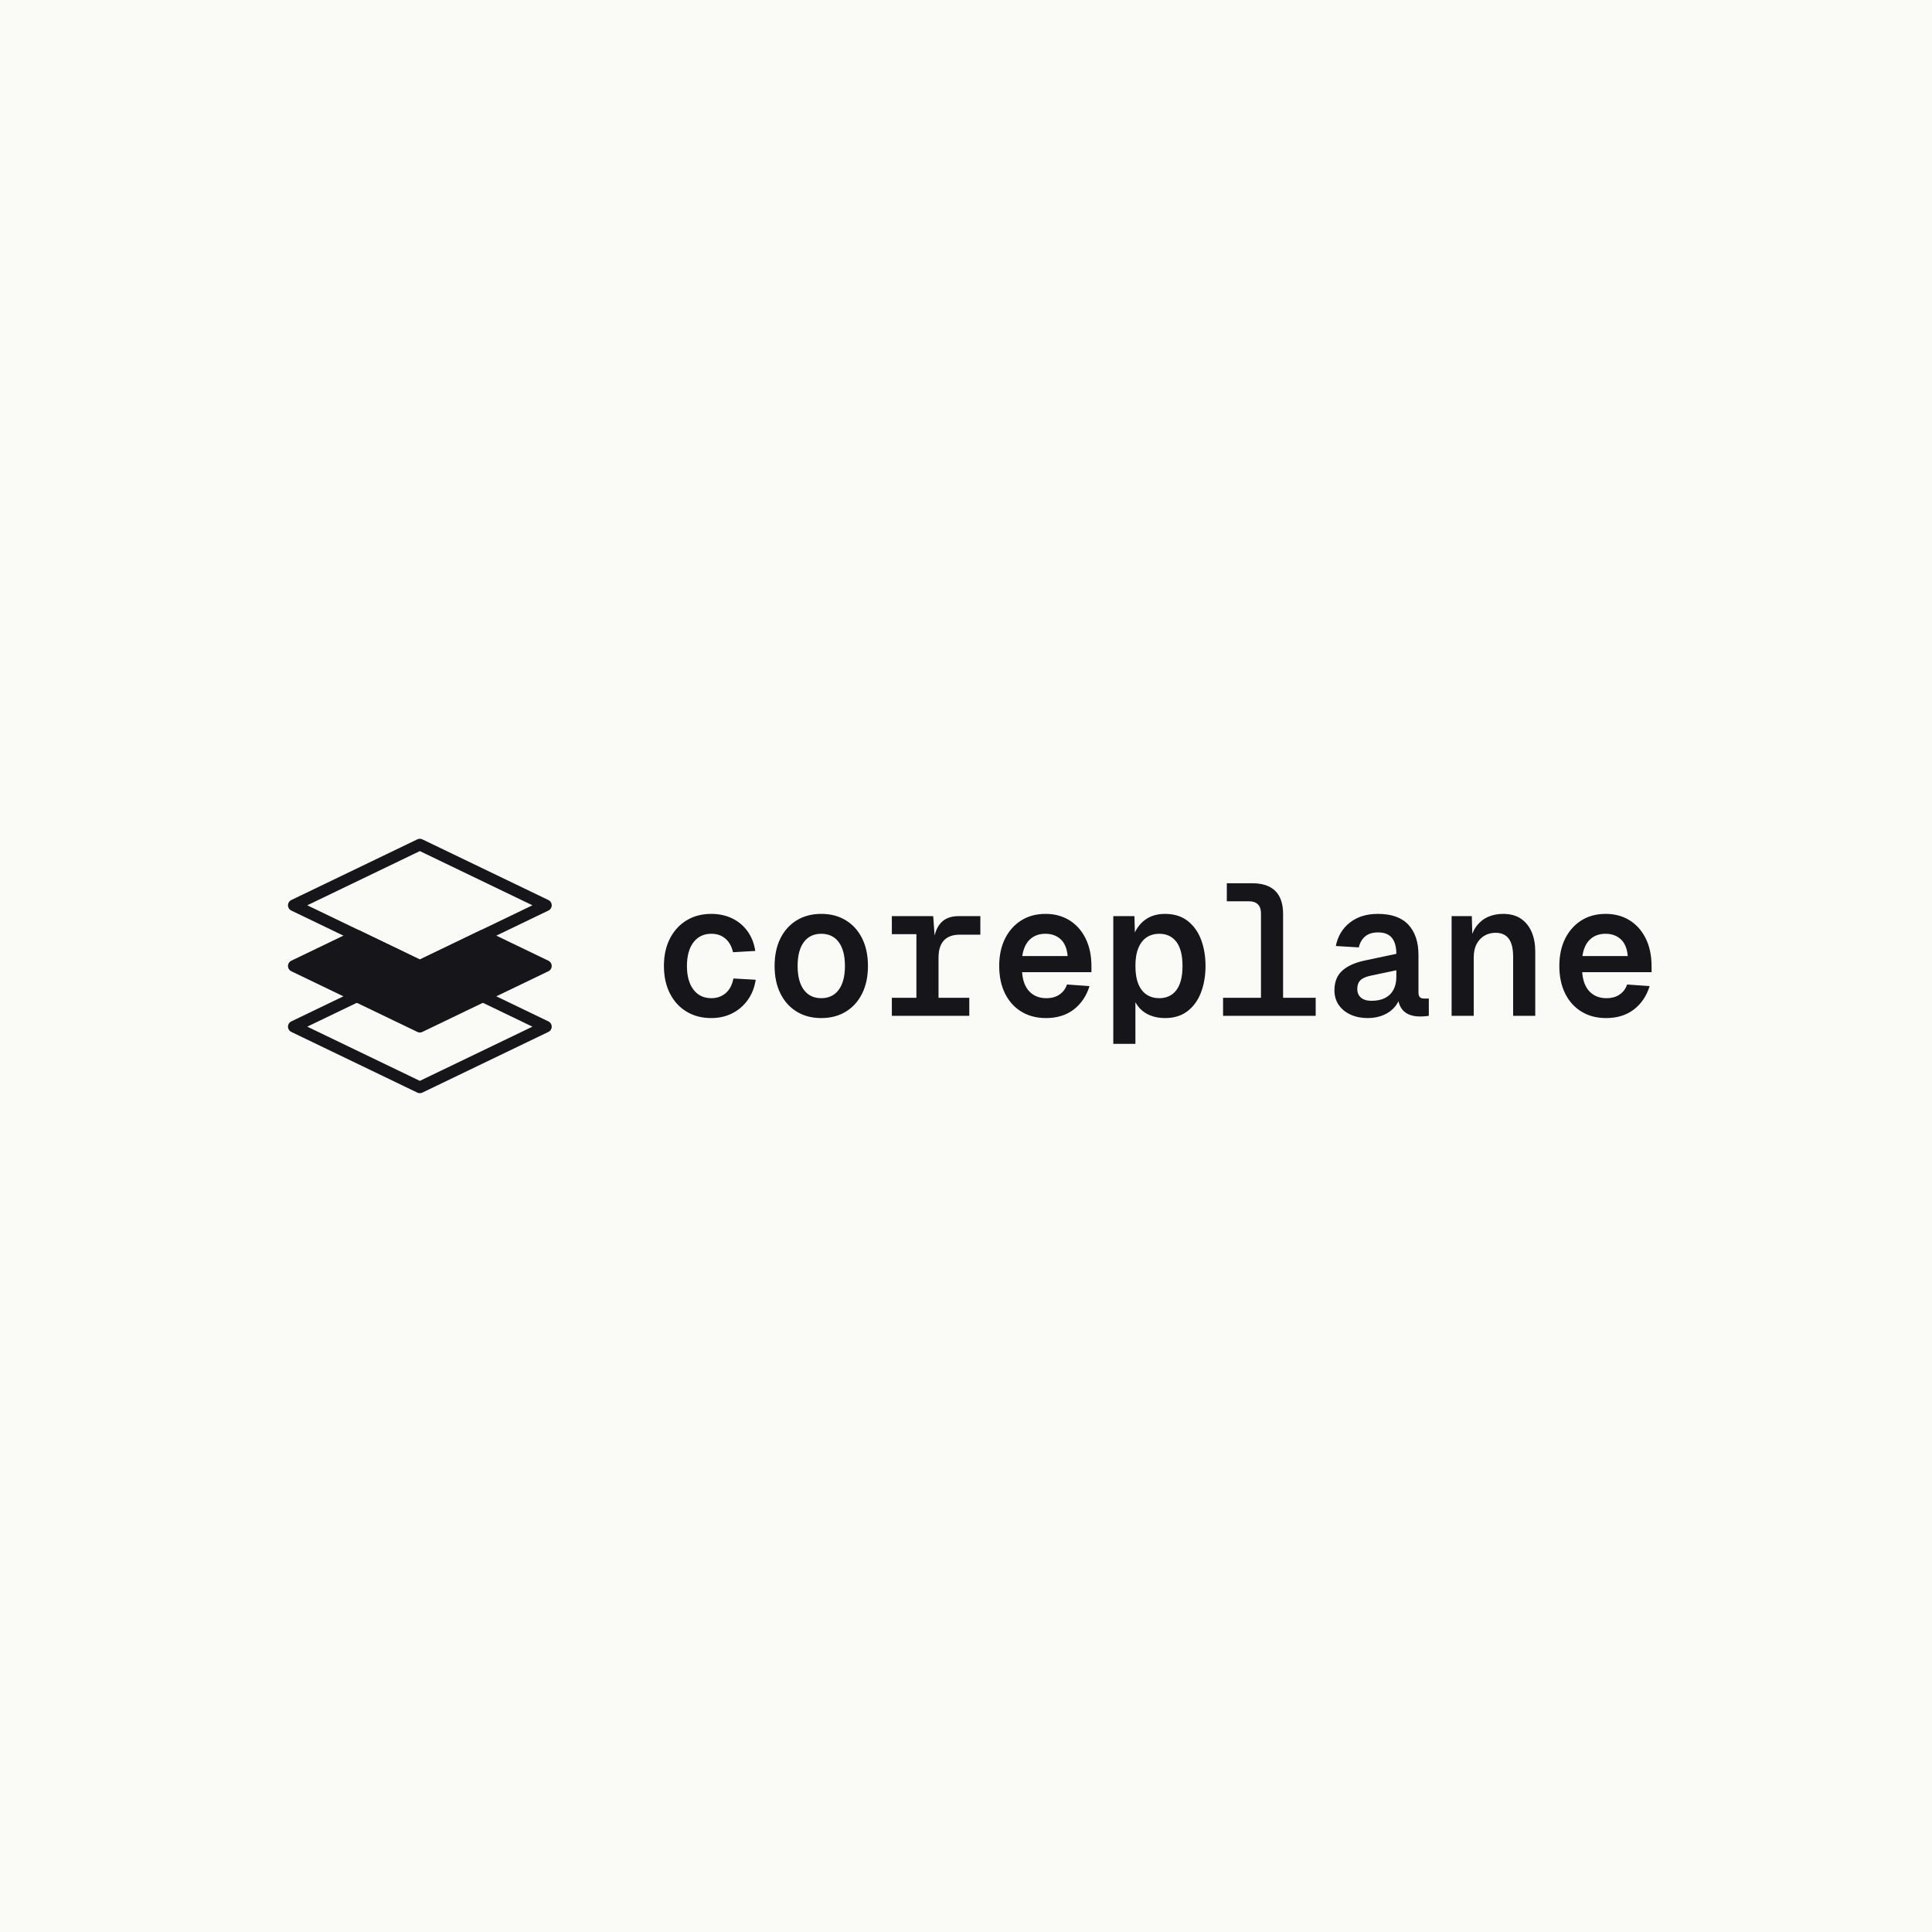
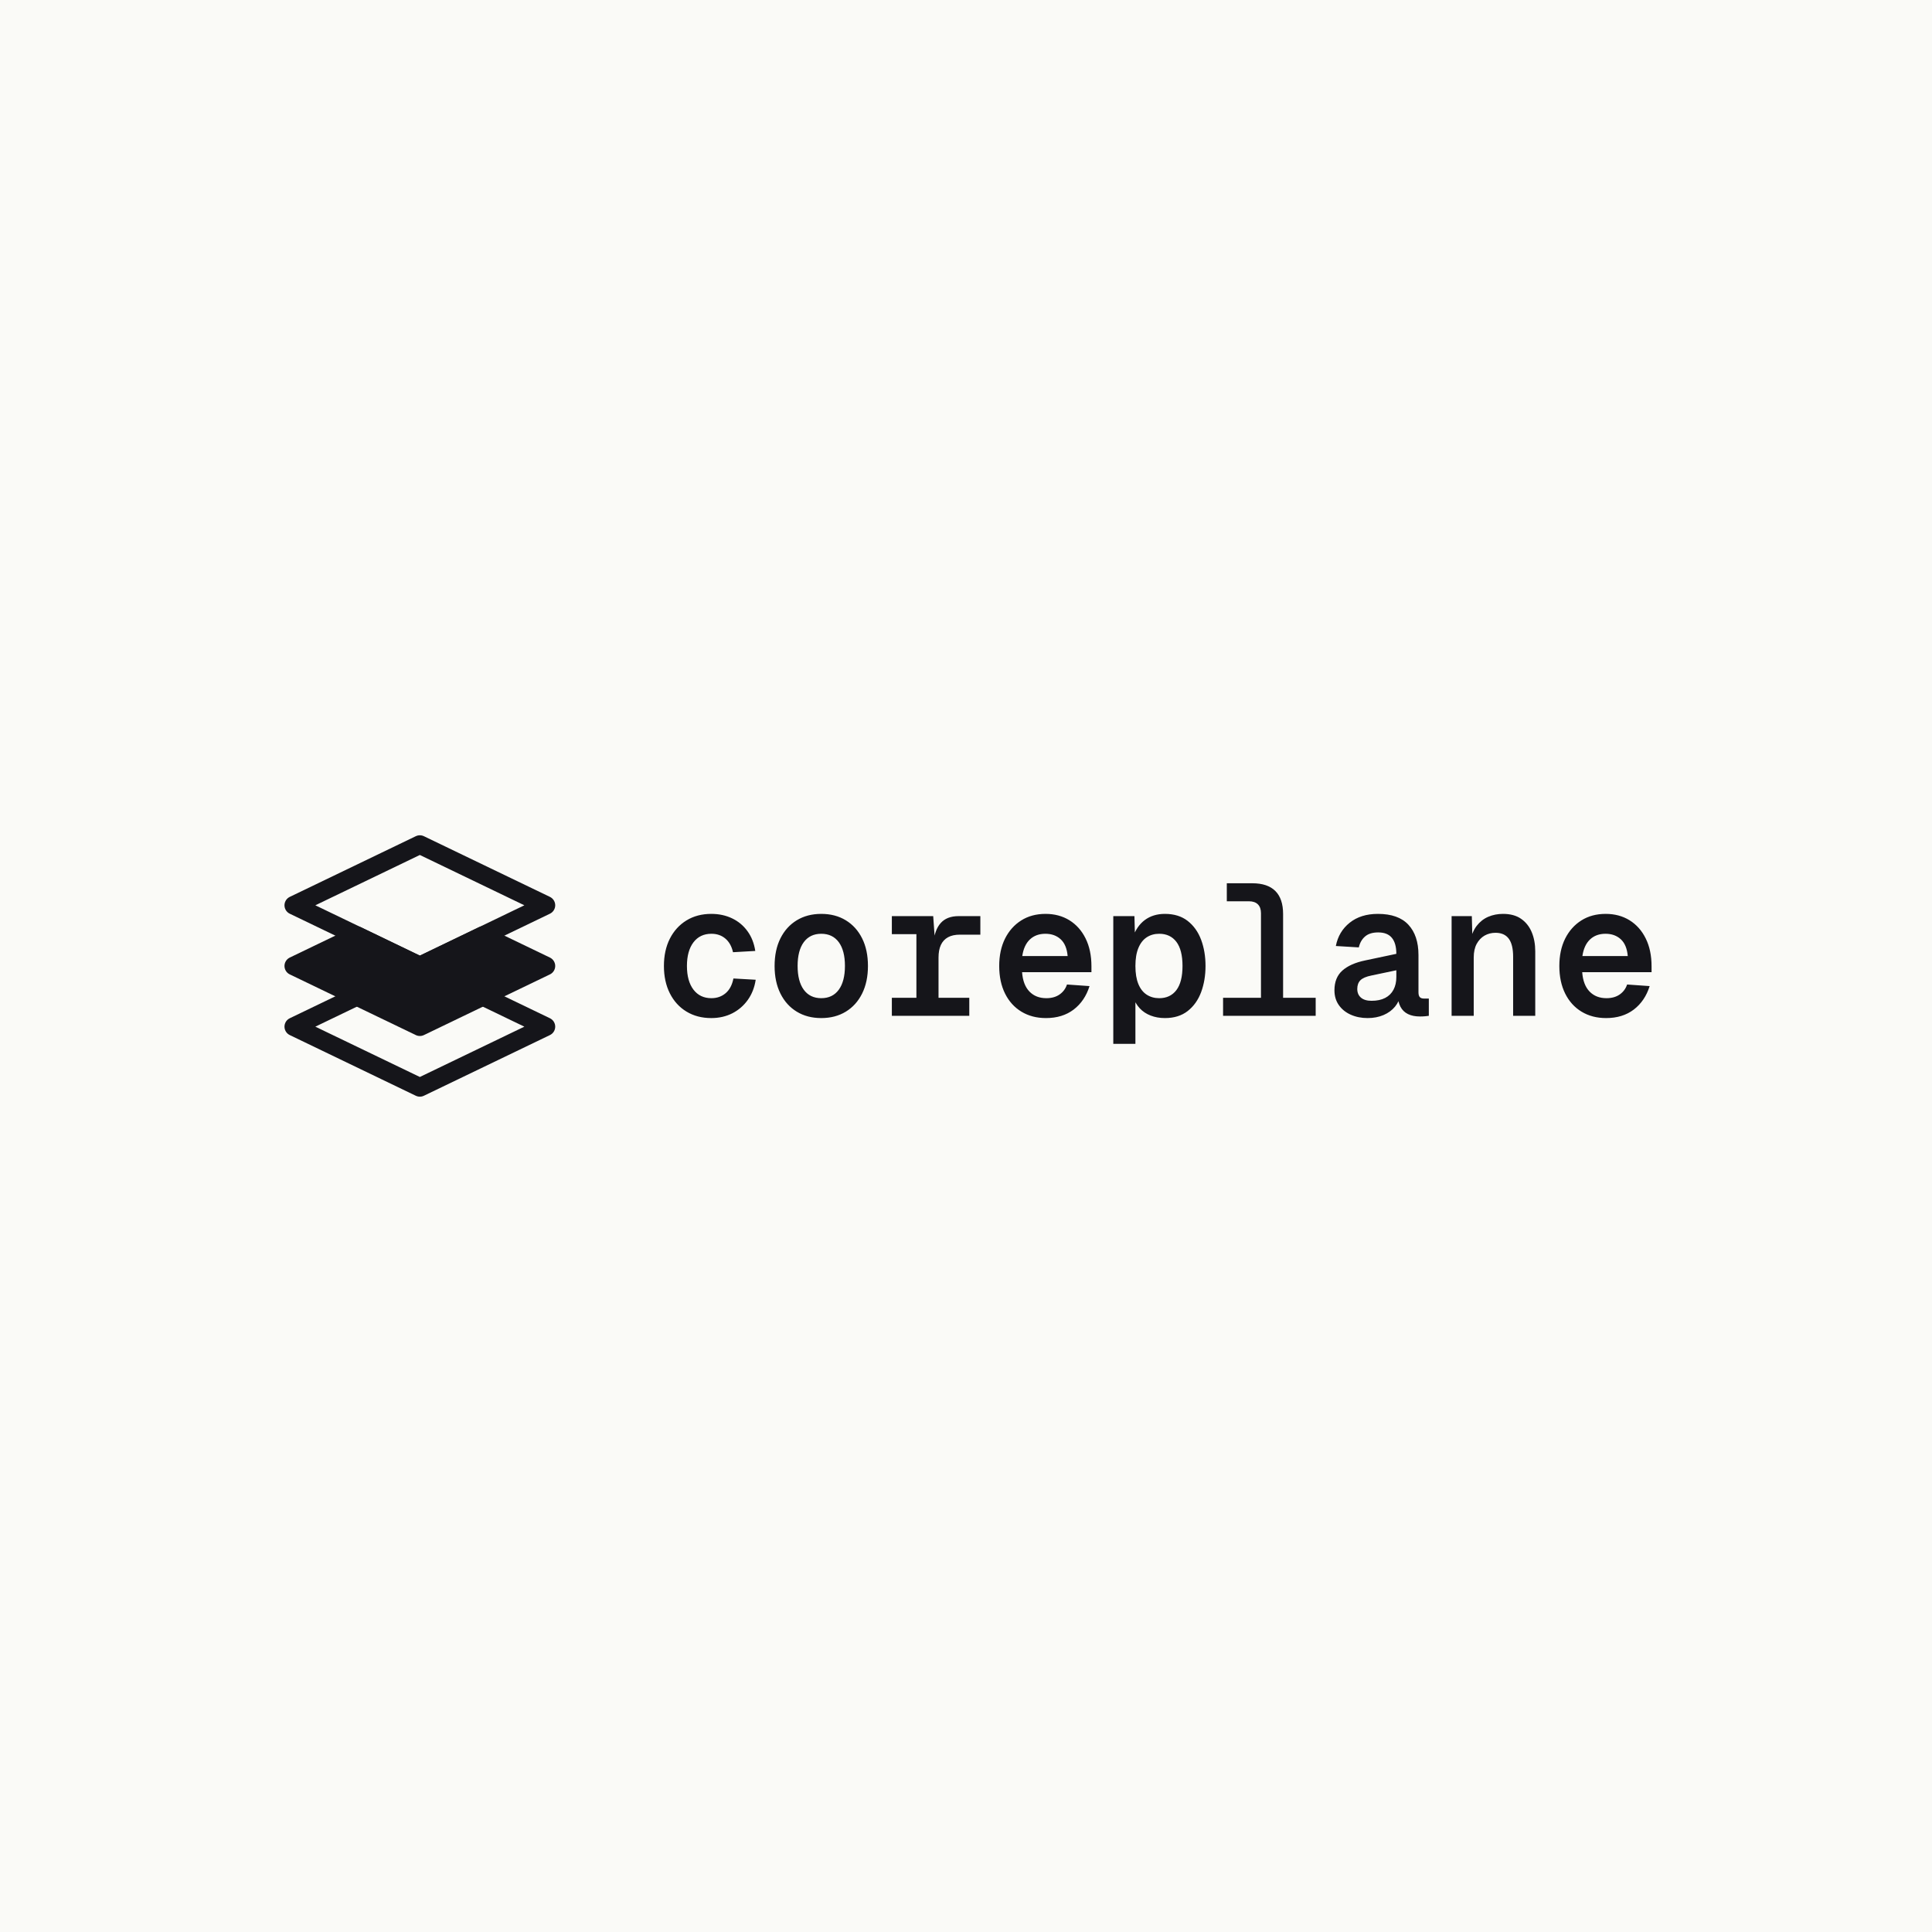
<svg xmlns="http://www.w3.org/2000/svg" width="512" height="512" viewBox="0 0 512 512" fill="none">
  <rect width="512" height="512" fill="#fafaf7" />
  <g transform="translate(71.68,216.41) scale(1.237)">
-     <g stroke-linejoin="round" stroke-width="2.5" stroke="#15151a">
+     <g stroke-linejoin="round" stroke-width="4" stroke="#15151a">
      <polygon points="32,32 59,45 32,58 5,45" fill="none" />
      <polygon points="18.5,25.5 5,32 32,45 59,32 45.5,25.5 32,32" fill="#15151a" />
      <polygon points="32,6 59,19 32,32 5,19" fill="none" />
    </g>
    <path transform="translate(82.00,42.68)" d="M12.43 0.48Q9.41 0.48 7.12 -0.91Q4.83 -2.3 3.56 -4.82Q2.29 -7.34 2.29 -10.68Q2.29 -14.02 3.56 -16.53Q4.83 -19.03 7.12 -20.44Q9.41 -21.84 12.43 -21.84Q14.9 -21.84 16.9 -20.88Q18.89 -19.93 20.18 -18.15Q21.48 -16.38 21.86 -13.9L17.09 -13.63Q16.66 -15.54 15.44 -16.56Q14.23 -17.58 12.46 -17.58Q10.01 -17.58 8.61 -15.74Q7.22 -13.9 7.22 -10.68Q7.22 -7.46 8.61 -5.62Q10.01 -3.78 12.46 -3.78Q14.25 -3.78 15.51 -4.85Q16.77 -5.92 17.18 -8L21.95 -7.73Q21.58 -5.26 20.26 -3.41Q18.95 -1.57 16.94 -0.54Q14.92 0.48 12.43 0.48Z M36 0.48Q33 0.48 30.75 -0.89Q28.5 -2.26 27.25 -4.77Q26 -7.29 26 -10.67Q26 -14.1 27.25 -16.6Q28.5 -19.1 30.75 -20.47Q33 -21.84 36 -21.84Q39 -21.84 41.25 -20.47Q43.5 -19.1 44.75 -16.6Q46 -14.1 46 -10.68Q46 -7.29 44.75 -4.77Q43.5 -2.26 41.25 -0.89Q39 0.48 36 0.48ZM36 -3.78Q38.42 -3.78 39.75 -5.59Q41.07 -7.4 41.07 -10.69Q41.07 -13.98 39.75 -15.78Q38.42 -17.58 36 -17.58Q33.58 -17.58 32.25 -15.78Q30.93 -13.98 30.93 -10.69Q30.93 -7.4 32.25 -5.59Q33.58 -3.78 36 -3.78Z M51.12 0V-3.86H58.47L56.38 -1.79V-19.59L58.47 -17.5H51.12V-21.36H59.98L60.42 -15.17L60 -15.5Q60.27 -18.41 61.59 -19.88Q62.91 -21.36 65.42 -21.36H70.08V-17.39H65.7Q64.17 -17.39 63.16 -16.84Q62.14 -16.28 61.63 -15.2Q61.12 -14.11 61.12 -12.48V-1.79L59.06 -3.86H67.71V0Z M84.14 0.48Q81.14 0.48 78.88 -0.89Q76.62 -2.26 75.37 -4.77Q74.12 -7.29 74.12 -10.68Q74.12 -14.02 75.36 -16.53Q76.61 -19.03 78.84 -20.44Q81.06 -21.84 84.05 -21.84Q86.94 -21.84 89.15 -20.48Q91.37 -19.11 92.62 -16.59Q93.88 -14.07 93.88 -10.59V-9.35H79.02Q79.22 -6.62 80.6 -5.2Q81.98 -3.78 84.22 -3.78Q85.92 -3.78 87.06 -4.58Q88.2 -5.38 88.64 -6.71L93.47 -6.37Q92.47 -3.18 90.08 -1.35Q87.68 0.48 84.14 0.48ZM79.06 -12.81H88.78Q88.57 -15.23 87.28 -16.41Q85.99 -17.58 84.02 -17.58Q81.99 -17.58 80.7 -16.37Q79.41 -15.16 79.06 -12.81Z M98.56 6V-21.36H103.09L103.22 -16.46L102.72 -16.7Q103.54 -19.2 105.31 -20.52Q107.08 -21.84 109.62 -21.84Q112.57 -21.84 114.5 -20.33Q116.43 -18.82 117.38 -16.29Q118.32 -13.76 118.32 -10.68Q118.32 -7.62 117.38 -5.08Q116.43 -2.54 114.5 -1.03Q112.57 0.48 109.62 0.48Q107.94 0.48 106.56 -0.06Q105.18 -0.59 104.22 -1.62Q103.26 -2.66 102.75 -4.16L103.3 -4.7V6ZM108.4 -3.78Q110.76 -3.78 112.08 -5.51Q113.39 -7.25 113.39 -10.68Q113.39 -14.11 112.08 -15.85Q110.76 -17.58 108.4 -17.58Q106.88 -17.58 105.73 -16.83Q104.58 -16.08 103.94 -14.54Q103.3 -13.01 103.3 -10.68Q103.3 -8.35 103.93 -6.82Q104.56 -5.28 105.72 -4.53Q106.88 -3.78 108.4 -3.78Z M130.2 -1.36V-21.98Q130.2 -23.22 129.54 -23.88Q128.87 -24.54 127.64 -24.54H122.88V-28.4H128.34Q131.62 -28.4 133.28 -26.74Q134.94 -25.08 134.94 -21.81V-1.36ZM122.08 0V-3.86H141.92V0Z M153.04 0.48Q151.06 0.48 149.44 -0.24Q147.82 -0.96 146.88 -2.3Q145.94 -3.64 145.94 -5.47Q145.94 -8.19 147.64 -9.7Q149.34 -11.21 152.53 -11.87L159.2 -13.28Q159.2 -15.54 158.25 -16.7Q157.3 -17.87 155.31 -17.87Q153.5 -17.87 152.5 -17Q151.5 -16.14 151.16 -14.66L146.24 -14.96Q146.84 -18.06 149.21 -19.95Q151.58 -21.84 155.25 -21.84Q159.62 -21.84 161.78 -19.52Q163.94 -17.19 163.94 -13.04V-5.07Q163.94 -4.29 164.24 -3.99Q164.54 -3.7 165.12 -3.7H166.16V0Q165.92 0.04 165.38 0.09Q164.83 0.14 164.27 0.14Q162.75 0.14 161.69 -0.38Q160.63 -0.9 160.08 -1.95Q159.53 -3 159.47 -4.54H160.08Q159.86 -3.12 158.92 -1.97Q157.97 -0.82 156.46 -0.17Q154.94 0.48 153.04 0.48ZM153.89 -3.22Q155.62 -3.22 156.8 -3.83Q157.98 -4.44 158.59 -5.59Q159.2 -6.74 159.2 -8.3V-9.76L153.87 -8.64Q152.18 -8.3 151.5 -7.62Q150.83 -6.94 150.83 -5.76Q150.83 -4.57 151.63 -3.89Q152.42 -3.22 153.89 -3.22Z M171.04 0V-21.36H175.37L175.52 -15.66L175.02 -15.94Q175.41 -17.96 176.41 -19.27Q177.42 -20.58 178.87 -21.21Q180.33 -21.84 182.05 -21.84Q184.41 -21.84 185.92 -20.79Q187.44 -19.74 188.2 -17.93Q188.96 -16.12 188.96 -13.8V0H184.22V-12.66Q184.22 -15.26 183.29 -16.52Q182.35 -17.79 180.45 -17.79Q179.16 -17.79 178.1 -17.19Q177.05 -16.58 176.41 -15.41Q175.78 -14.24 175.78 -12.5V0Z M204.14 0.48Q201.14 0.48 198.88 -0.89Q196.62 -2.26 195.37 -4.77Q194.12 -7.29 194.12 -10.68Q194.12 -14.02 195.36 -16.53Q196.61 -19.03 198.84 -20.44Q201.06 -21.84 204.05 -21.84Q206.94 -21.84 209.15 -20.48Q211.37 -19.11 212.62 -16.59Q213.88 -14.07 213.88 -10.59V-9.35H199.02Q199.22 -6.62 200.6 -5.2Q201.98 -3.78 204.22 -3.78Q205.92 -3.78 207.06 -4.58Q208.2 -5.38 208.64 -6.71L213.47 -6.37Q212.47 -3.18 210.08 -1.35Q207.68 0.48 204.14 0.48ZM199.06 -12.81H208.78Q208.57 -15.23 207.28 -16.41Q205.99 -17.58 204.02 -17.58Q201.99 -17.58 200.7 -16.37Q199.41 -15.16 199.06 -12.81Z" fill="#15151a" />
  </g>
</svg>
